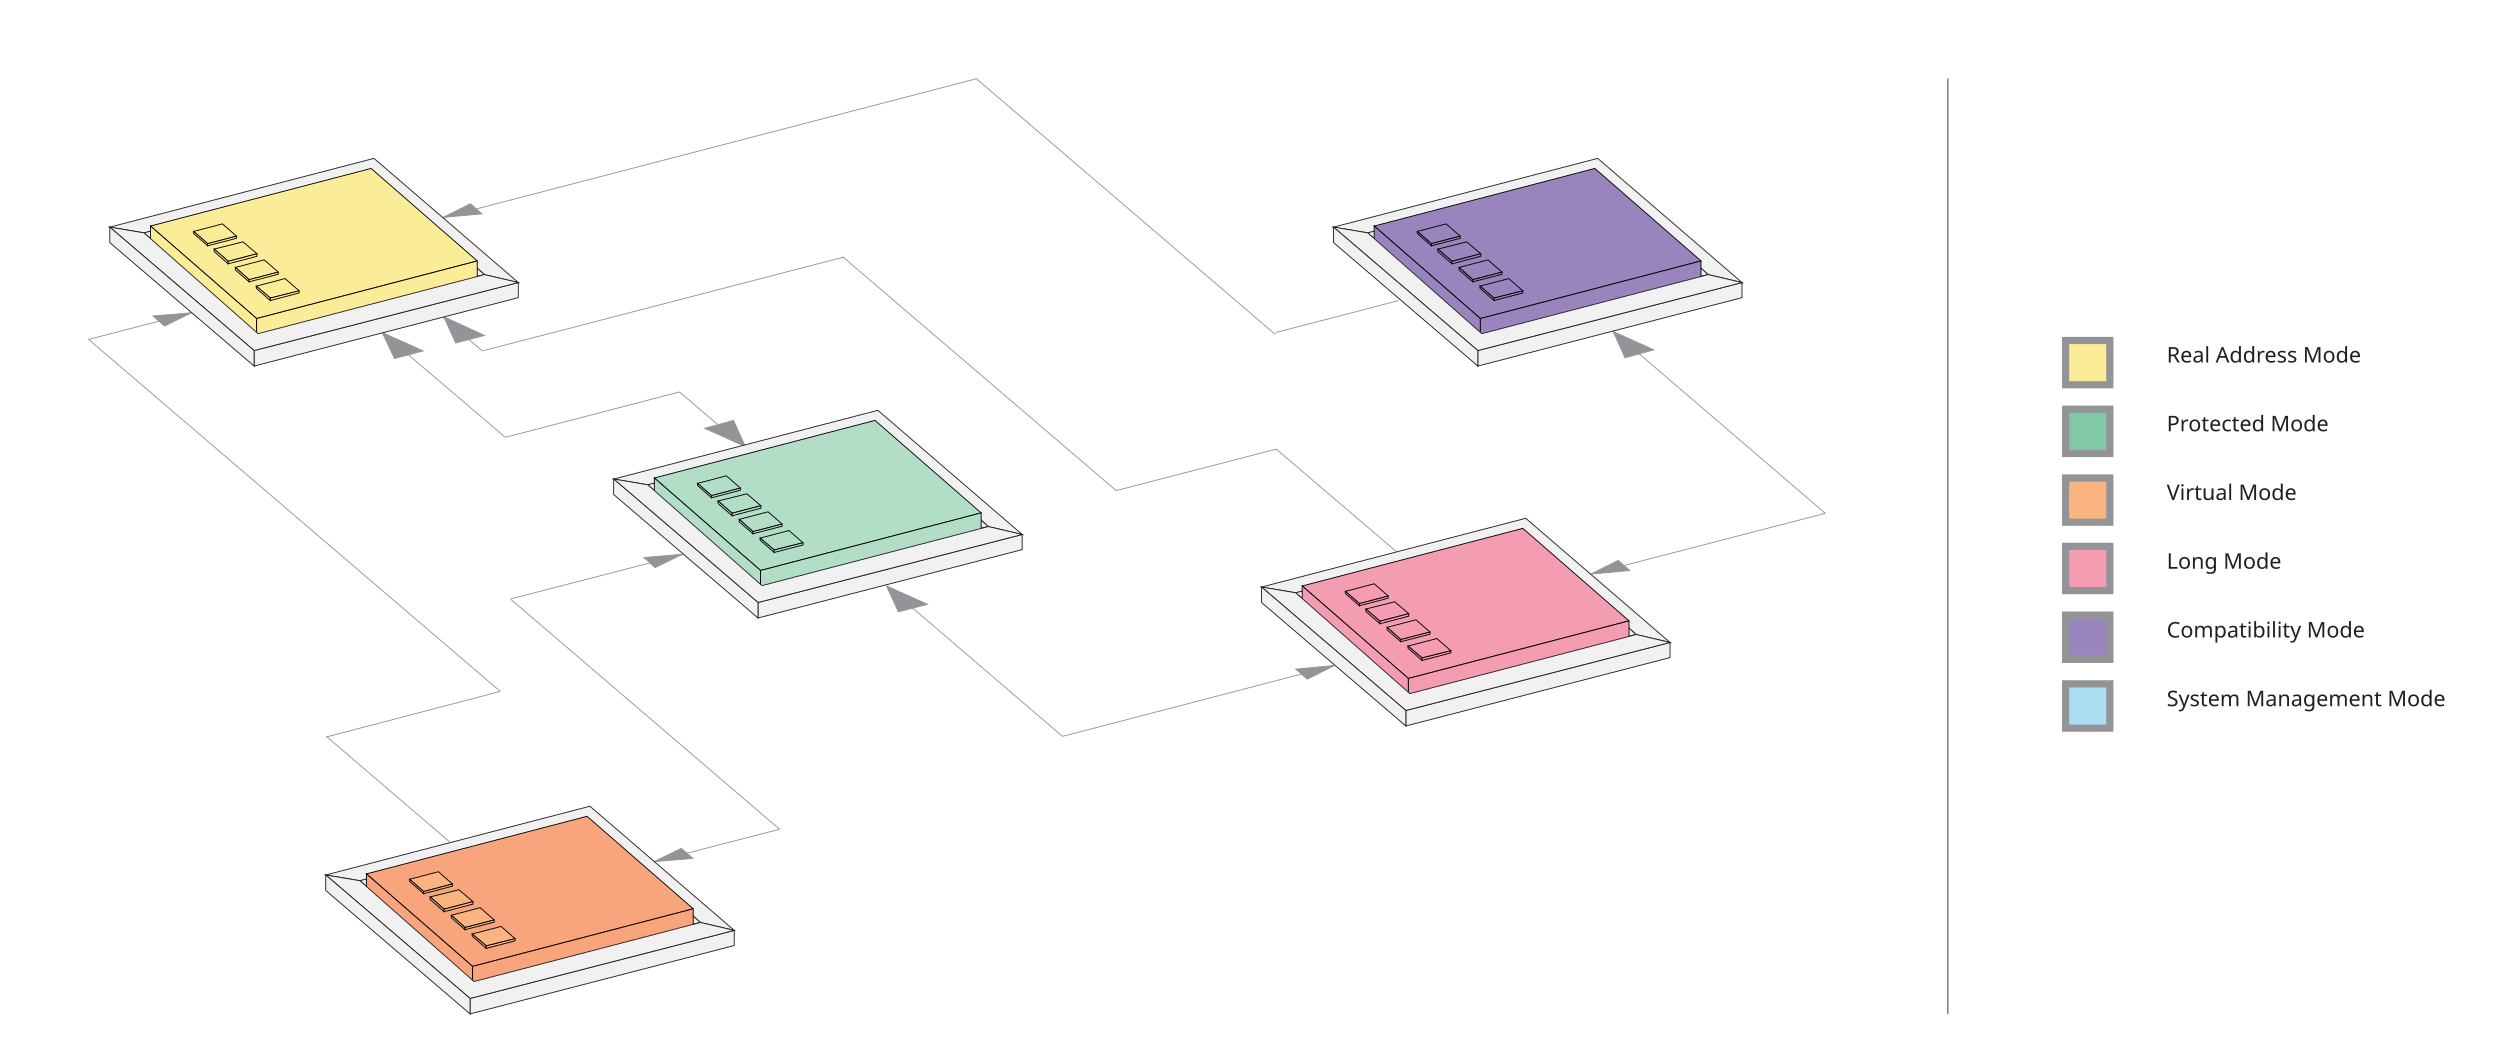
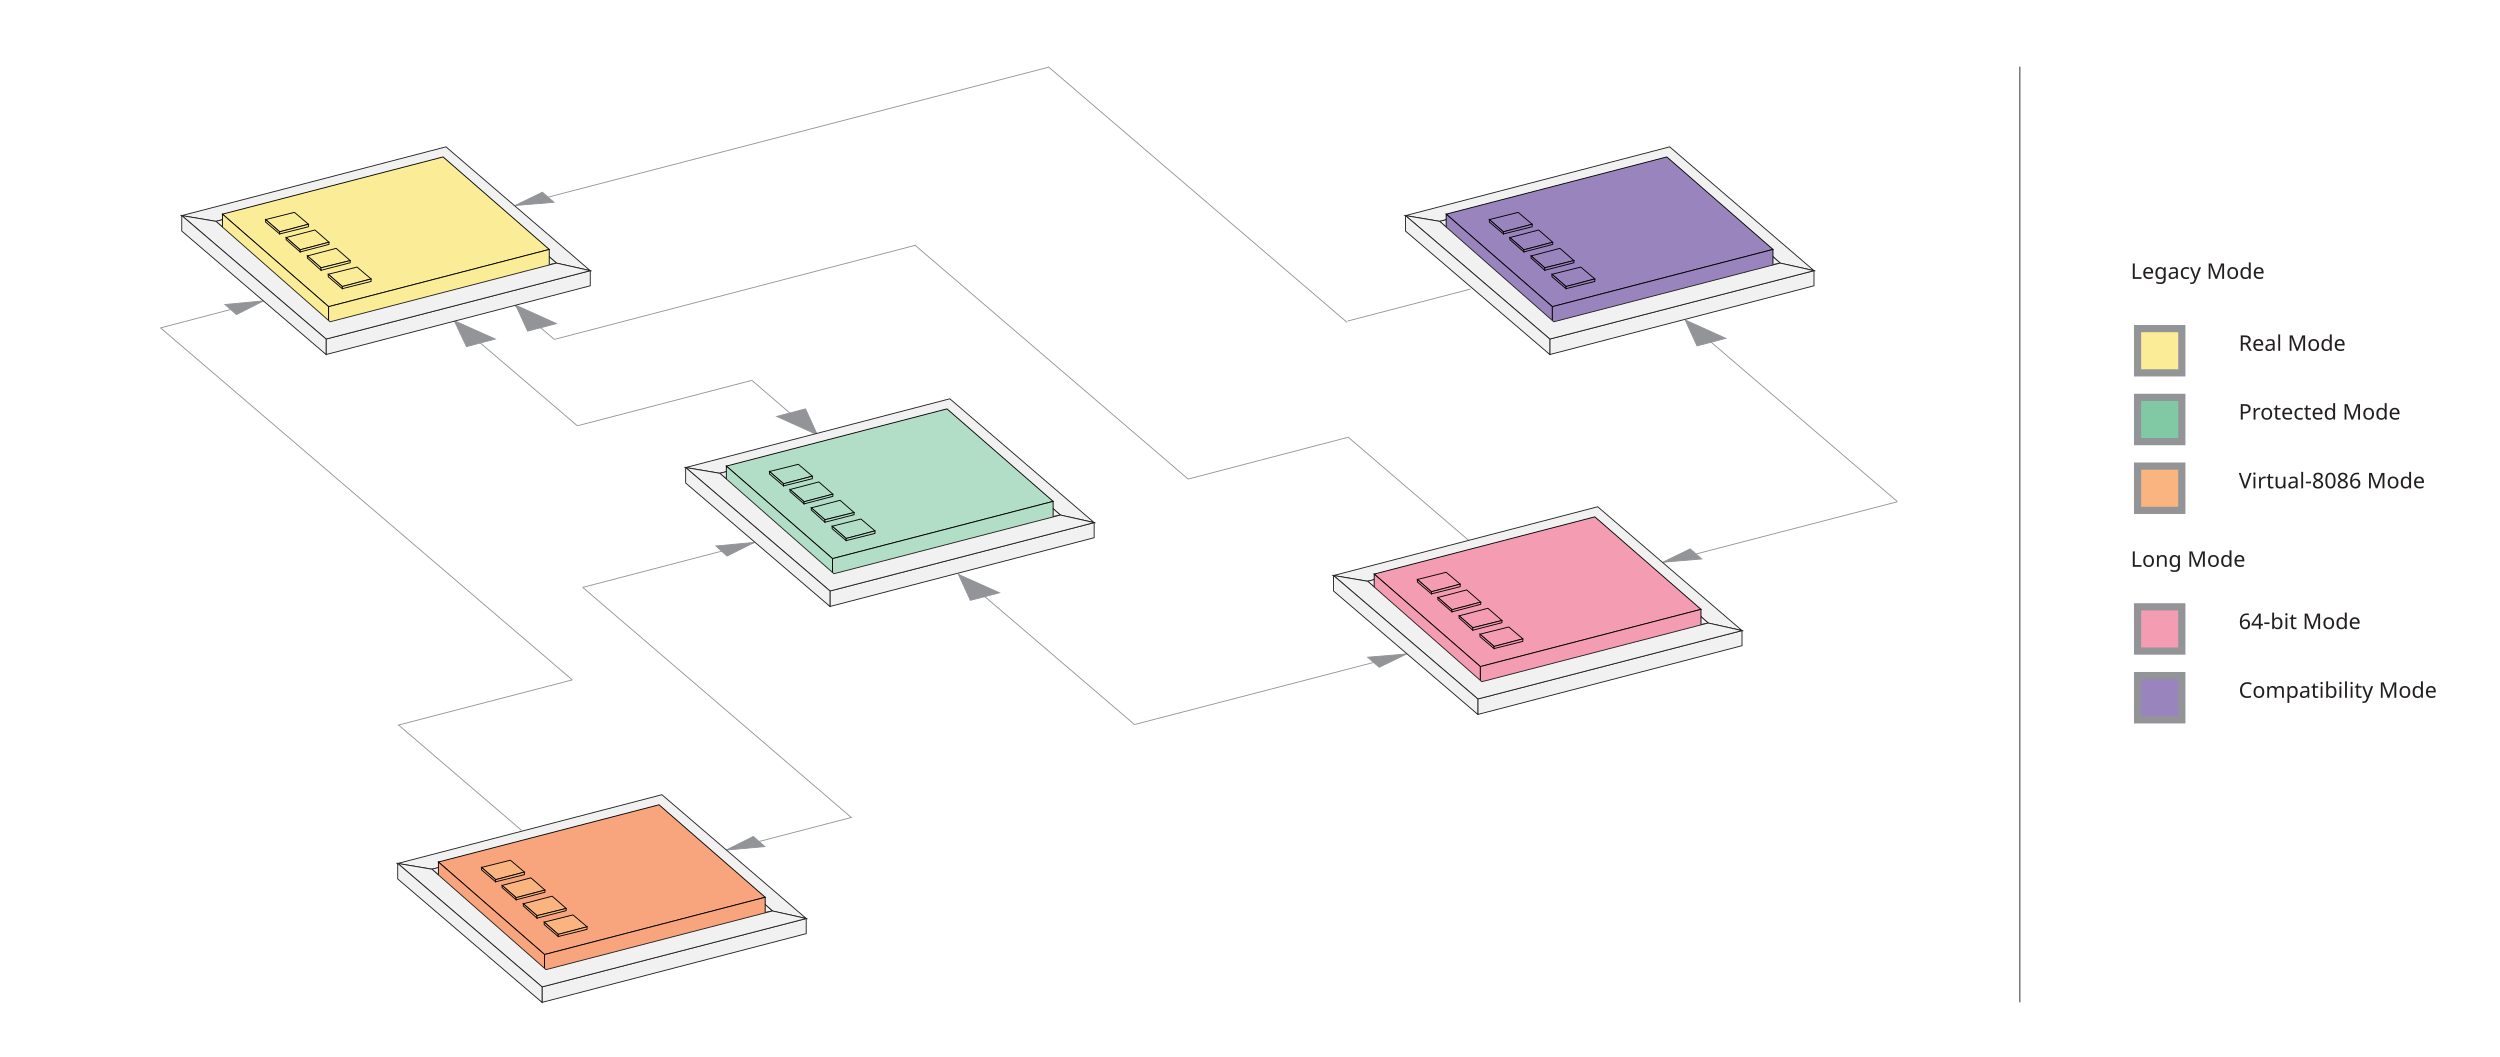
<svg xmlns="http://www.w3.org/2000/svg" version="1.2" baseProfile="tiny" id="Layer_1" x="0px" y="0px" viewBox="-48 160.5 694.6 293.5" xml:space="preserve">
-   <text transform="matrix(1 0 0 1 553.9994 356.7132)" fill="#231F20" font-family="'CourierNewPSMT'" font-size="6px">System Management Mode</text>
-   <text transform="matrix(1 0 0 1 553.9999 280.3191)" fill="#231F20" font-family="'CourierNewPSMT'" font-size="6px">Protected Mode</text>
-   <text transform="matrix(1 0 0 1 554 261.2205)" fill="#231F20" font-family="'CourierNewPSMT'" font-size="6px">Real Address Mode</text>
-   <text transform="matrix(1 0 0 1 553.9999 299.4177)" fill="#231F20" font-family="'CourierNewPSMT'" font-size="6px">Virtual Mode</text>
-   <text transform="matrix(1 0 0 1 554.0001 318.5159)" fill="#231F20" font-family="'CourierNewPSMT'" font-size="6px">Long Mode</text>
-   <text transform="matrix(1 0 0 1 553.9993 337.6147)" fill="#231F20" font-family="'CourierNewPSMT'" font-size="6px">Compatibility Mode</text>
-   <rect x="525.9" y="255.1" fill="#FBEC97" stroke="#929497" stroke-width="2" stroke-miterlimit="10" width="12.3" height="12.3" />
-   <rect x="525.9" y="274.2" fill="#80C9A4" stroke="#929497" stroke-width="2" stroke-miterlimit="10" width="12.3" height="12.3" />
-   <rect x="525.9" y="293.3" fill="#FAB47F" stroke="#929497" stroke-width="2" stroke-miterlimit="10" width="12.3" height="12.3" />
-   <rect x="525.9" y="312.3" fill="#F49CB1" stroke="#929497" stroke-width="2" stroke-miterlimit="10" width="12.3" height="12.3" />
-   <rect x="525.9" y="331.4" fill="#9A84BD" stroke="#929497" stroke-width="2" stroke-miterlimit="10" width="12.3" height="12.3" />
-   <rect x="525.9" y="350.5" fill="#A9DEF0" stroke="#929497" stroke-width="2" stroke-miterlimit="10" width="12.3" height="12.3" />
+   <text transform="matrix(1 0 0 1 573.9999 277.0743)" fill="#231F20" font-family="'CourierNewPSMT'" font-size="6px">Protected Mode</text>
+   <text transform="matrix(1 0 0 1 574 257.9757)" fill="#231F20" font-family="'CourierNewPSMT'" font-size="6px">Real Mode</text>
+   <text transform="matrix(1 0 0 1 573.9999 296.1729)" fill="#231F20" font-family="'CourierNewPSMT'" font-size="6px">Virtual-8086 Mode</text>
+   <text transform="matrix(1 0 0 1 574.0001 335.2711)" fill="#231F20" font-family="'CourierNewPSMT'" font-size="6px">64-bit Mode</text>
+   <text transform="matrix(1 0 0 1 573.9993 354.37)" fill="#231F20" font-family="'CourierNewPSMT'" font-size="6px">Compatibility Mode</text>
+   <rect x="545.9" y="251.8" fill="#FBEC97" stroke="#929497" stroke-width="2" stroke-miterlimit="10" width="12.3" height="12.3" />
+   <rect x="545.9" y="270.9" fill="#80C9A4" stroke="#929497" stroke-width="2" stroke-miterlimit="10" width="12.3" height="12.3" />
+   <rect x="545.9" y="290" fill="#FAB47F" stroke="#929497" stroke-width="2" stroke-miterlimit="10" width="12.3" height="12.3" />
+   <rect x="545.9" y="329.1" fill="#F49CB1" stroke="#929497" stroke-width="2" stroke-miterlimit="10" width="12.3" height="12.3" />
+   <rect x="545.9" y="348.2" fill="#9A84BD" stroke="#929497" stroke-width="2" stroke-miterlimit="10" width="12.3" height="12.3" />
  <g>
-     <line fill="none" stroke="#929497" stroke-width="0.25" stroke-miterlimit="10" x1="93.9" y1="327" x2="168.6" y2="390.9" />
-     <line fill="none" stroke="#929497" stroke-width="0.25" stroke-miterlimit="10" x1="247.2" y1="365.1" x2="322.7" y2="345.4" />
-     <line fill="none" stroke="#929497" stroke-width="0.25" stroke-miterlimit="10" x1="58.2" y1="252.9" x2="92.4" y2="282" />
-     <line fill="none" stroke="#929497" stroke-width="0.25" stroke-miterlimit="10" x1="92.4" y1="282" x2="140.8" y2="269.4" />
-     <line fill="none" stroke="#929497" stroke-width="0.25" stroke-miterlimit="10" x1="140.8" y1="269.4" x2="157.9" y2="284" />
-     <line fill="none" stroke="#929497" stroke-width="0.25" stroke-miterlimit="10" x1="198.3" y1="323.2" x2="247.2" y2="365.1" />
-     <line fill="none" stroke="#929497" stroke-width="0.25" stroke-miterlimit="10" x1="93.9" y1="326.9" x2="141.8" y2="314.5" />
-     <line fill="none" stroke="#929497" stroke-width="0.25" stroke-miterlimit="10" x1="133.7" y1="399.9" x2="168.6" y2="390.9" />
-     <line fill="none" stroke="#929497" stroke-width="0.25" stroke-miterlimit="10" x1="459.2" y1="303.1" x2="394" y2="320" />
-     <line fill="none" stroke="#929497" stroke-width="0.25" stroke-miterlimit="10" x1="459.1" y1="303.1" x2="400.2" y2="252.6" />
-     <line fill="none" stroke="#929497" stroke-width="0.25" stroke-miterlimit="10" x1="306.5" y1="285.2" x2="340.6" y2="314.3" />
-     <line fill="none" stroke="#929497" stroke-width="0.25" stroke-miterlimit="10" x1="42.8" y1="365.2" x2="76.9" y2="394.4" />
-     <line fill="none" stroke="#929497" stroke-width="0.25" stroke-miterlimit="10" x1="186.2" y1="231.9" x2="262.1" y2="296.8" />
-     <line fill="none" stroke="#929497" stroke-width="0.25" stroke-miterlimit="10" x1="306.5" y1="285.3" x2="262.1" y2="296.8" />
-     <line fill="none" stroke="#929497" stroke-width="0.25" stroke-miterlimit="10" x1="306.3" y1="253.4" x2="223.2" y2="182.3" />
-     <line fill="none" stroke="#929497" stroke-width="0.25" stroke-miterlimit="10" x1="340.6" y1="244" x2="306.4" y2="252.9" />
-     <line fill="none" stroke="#929497" stroke-width="0.25" stroke-miterlimit="10" x1="86" y1="258" x2="186.5" y2="231.9" />
-     <line fill="none" stroke="#929497" stroke-width="0.25" stroke-miterlimit="10" x1="74.9" y1="248.5" x2="86" y2="258" />
-     <line fill="none" stroke="#929497" stroke-width="0.25" stroke-miterlimit="10" x1="42.5" y1="365.3" x2="91" y2="352.6" />
-     <line fill="none" stroke="#929497" stroke-width="0.25" stroke-miterlimit="10" x1="-23.4" y1="254.8" x2="91" y2="352.6" />
-     <line fill="none" stroke="#929497" stroke-width="0.25" stroke-miterlimit="10" x1="-23.4" y1="254.8" x2="5.2" y2="247.4" />
-     <line fill="none" stroke="#929497" stroke-width="0.25" stroke-miterlimit="10" x1="223.2" y1="182.4" x2="75.3" y2="220.9" />
-     <polygon fill="#929497" stroke="#929497" stroke-width="0.25" stroke-miterlimit="10" points="75.1,220.9 85.9,219.9 82.7,217.1     " />
-     <polygon fill="#929497" stroke="#929497" stroke-width="0.25" stroke-miterlimit="10" points="394,320 404.8,319 401.6,316.2  " />
-     <polygon fill="#929497" stroke="#929497" stroke-width="0.25" stroke-miterlimit="10" points="133.7,399.9 144.5,399 141.3,396.2     " />
-     <polygon fill="#929497" stroke="#929497" stroke-width="0.25" stroke-miterlimit="10" points="141.6,314.5 130.9,315.4 134,318.2     " />
-     <polygon fill="#929497" stroke="#929497" stroke-width="0.25" stroke-miterlimit="10" points="322.8,345.4 312,346.4 315.2,349.2     " />
-     <polygon fill="#929497" stroke="#929497" stroke-width="0.25" stroke-miterlimit="10" points="5.2,247.4 -5.5,248.3 -2.3,251.1     " />
-     <polygon fill="#929497" stroke="#929497" stroke-width="0.25" stroke-miterlimit="10" points="400.2,252.6 403.5,259.9    411.5,257.7  " />
-     <polygon fill="#929497" stroke="#929497" stroke-width="0.25" stroke-miterlimit="10" points="159.1,284.6 155.8,277.3    147.8,279.5  " />
-     <polygon fill="#929497" stroke="#929497" stroke-width="0.25" stroke-miterlimit="10" points="75.3,248.5 78.6,255.8 86.6,253.7     " />
-     <polygon fill="#929497" stroke="#929497" stroke-width="0.25" stroke-miterlimit="10" points="58.2,252.9 61.6,260.1 69.6,258  " />
-     <g>
-       <g>
-         <polygon fill="#F1F1F2" stroke="#231F20" stroke-width="0.25" stroke-miterlimit="10" points="122.5,293.6 195.9,274.5 236,309      226.6,306.8 195.2,278.8 132,295.2    " />
-         <polygon fill="#F1F1F2" stroke="#231F20" stroke-width="0.25" stroke-miterlimit="10" points="132,295.2 195,278.8 195,283.2      135.8,298.5    " />
-         <polygon fill="#F1F1F2" stroke="#231F20" stroke-width="0.25" stroke-miterlimit="10" points="226.6,306.8 195,278.8 195,283.2      222.7,307.6    " />
-       </g>
-       <g>
-         <g>
-           <polyline fill="#B2DDC7" stroke="#000000" stroke-width="0.25" stroke-miterlimit="10" points="163.3,319 133.8,293.3       195.1,277.3 224.6,303 163.3,319     " />
-           <polygon fill="#B2DDC7" stroke="#000000" stroke-width="0.25" stroke-miterlimit="10" points="163.3,323.9 133.8,298.2       133.8,293.3 163.3,319     " />
-           <polygon fill="#B2DDC7" stroke="#000000" stroke-width="0.25" stroke-miterlimit="10" points="224.6,303 163.3,319 163.3,323.9       224.6,307.9     " />
-         </g>
-         <g>
-           <polyline fill="#B2DDC7" stroke="#000000" stroke-width="0.25" stroke-miterlimit="10" points="149.7,298.2 145.8,294.8       153.8,292.7 157.7,296.1 149.7,298.2     " />
-           <polygon fill="#B2DDC7" stroke="#000000" stroke-width="0.25" stroke-miterlimit="10" points="149.7,298.8 145.8,295.4       145.8,294.8 149.7,298.2     " />
-           <polygon fill="#B2DDC7" stroke="#000000" stroke-width="0.25" stroke-miterlimit="10" points="157.7,296.1 149.7,298.2       149.7,298.8 157.7,296.7     " />
-         </g>
-         <g>
-           <polyline fill="#B2DDC7" stroke="#000000" stroke-width="0.25" stroke-miterlimit="10" points="155.4,303.1 151.5,299.7       159.5,297.7 163.4,301 155.4,303.1     " />
-           <polygon fill="#B2DDC7" stroke="#000000" stroke-width="0.25" stroke-miterlimit="10" points="155.4,303.8 151.5,300.4       151.5,299.7 155.4,303.1     " />
-           <polygon fill="#B2DDC7" stroke="#000000" stroke-width="0.25" stroke-miterlimit="10" points="163.4,301 155.4,303.1       155.4,303.8 163.4,301.7     " />
-         </g>
-         <g>
-           <polyline fill="#B2DDC7" stroke="#000000" stroke-width="0.25" stroke-miterlimit="10" points="161.2,308.2 157.4,304.8       165.4,302.7 169.3,306.1 161.2,308.2     " />
-           <polygon fill="#B2DDC7" stroke="#000000" stroke-width="0.25" stroke-miterlimit="10" points="161.2,308.8 157.4,305.5       157.4,304.8 161.2,308.2     " />
-           <polygon fill="#B2DDC7" stroke="#000000" stroke-width="0.25" stroke-miterlimit="10" points="169.3,306.1 161.2,308.2       161.2,308.8 169.3,306.7     " />
-         </g>
-         <g>
-           <polyline fill="#B2DDC7" stroke="#000000" stroke-width="0.25" stroke-miterlimit="10" points="167.1,313.3 163.2,310       171.2,307.9 175.1,311.3 167.1,313.3     " />
-           <polygon fill="#B2DDC7" stroke="#000000" stroke-width="0.25" stroke-miterlimit="10" points="167.1,314 163.2,310.6 163.2,310       167.1,313.3     " />
-           <polygon fill="#B2DDC7" stroke="#000000" stroke-width="0.25" stroke-miterlimit="10" points="175.1,311.3 167.1,313.3       167.1,314 175.1,311.9     " />
-         </g>
-       </g>
-       <g>
-         <polyline fill="#F1F1F2" stroke="#231F20" stroke-width="0.25" stroke-miterlimit="10" points="236,313.3 236,309 162.6,327.9      162.6,332.2 236,313.2    " />
-         <polygon fill="#F1F1F2" stroke="#231F20" stroke-width="0.25" stroke-miterlimit="10" points="122.5,293.6 132,295.2      163.7,323.2 226.6,306.8 236,309 162.6,327.9    " />
-         <polygon fill="#F1F1F2" stroke="#231F20" stroke-width="0.25" stroke-miterlimit="10" points="122.5,293.6 122.5,297.9      162.6,332.2 162.6,327.9    " />
-       </g>
-     </g>
-     <g>
-       <g>
-         <polygon fill="#F1F1F2" stroke="#231F20" stroke-width="0.25" stroke-miterlimit="10" points="-17.5,223.6 55.9,204.5 96,239      86.6,236.8 55.2,208.8 -8,225.2    " />
-         <polygon fill="#F1F1F2" stroke="#231F20" stroke-width="0.25" stroke-miterlimit="10" points="-8,225.2 55,208.8 55,213.2      -4.2,228.5    " />
-         <polygon fill="#F1F1F2" stroke="#231F20" stroke-width="0.25" stroke-miterlimit="10" points="86.6,236.8 55,208.8 55,213.2      82.7,237.6    " />
-       </g>
-       <g>
-         <g>
-           <polyline fill="#FBEC97" stroke="#000000" stroke-width="0.25" stroke-miterlimit="10" points="23.3,249 -6.2,223.3 55.1,207.3       84.6,233 23.3,249     " />
-           <polygon fill="#FBEC97" stroke="#000000" stroke-width="0.25" stroke-miterlimit="10" points="23.3,253.9 -6.2,228.2       -6.2,223.3 23.3,249     " />
-           <polygon fill="#FBEC97" stroke="#000000" stroke-width="0.25" stroke-miterlimit="10" points="84.6,233 23.3,249 23.3,253.9       84.6,237.9     " />
-         </g>
-         <g>
-           <polyline fill="#FBEC97" stroke="#000000" stroke-width="0.25" stroke-miterlimit="10" points="9.7,228.2 5.8,224.8 13.8,222.7       17.7,226.1 9.7,228.2     " />
-           <polygon fill="#FBEC97" stroke="#000000" stroke-width="0.25" stroke-miterlimit="10" points="9.7,228.8 5.8,225.4 5.8,224.8       9.7,228.2     " />
-           <polygon fill="#FBEC97" stroke="#000000" stroke-width="0.25" stroke-miterlimit="10" points="17.7,226.1 9.7,228.2 9.7,228.8       17.7,226.7     " />
-         </g>
-         <g>
-           <polyline fill="#FBEC97" stroke="#000000" stroke-width="0.25" stroke-miterlimit="10" points="15.4,233.1 11.5,229.7       19.5,227.7 23.4,231 15.4,233.1     " />
-           <polygon fill="#FBEC97" stroke="#000000" stroke-width="0.25" stroke-miterlimit="10" points="15.4,233.8 11.5,230.4       11.5,229.7 15.4,233.1     " />
-           <polygon fill="#FBEC97" stroke="#000000" stroke-width="0.25" stroke-miterlimit="10" points="23.4,231 15.4,233.1 15.4,233.8       23.4,231.7     " />
-         </g>
-         <g>
-           <polyline fill="#FBEC97" stroke="#000000" stroke-width="0.25" stroke-miterlimit="10" points="21.2,238.2 17.4,234.8       25.4,232.7 29.3,236.1 21.2,238.2     " />
-           <polygon fill="#FBEC97" stroke="#000000" stroke-width="0.25" stroke-miterlimit="10" points="21.2,238.8 17.4,235.5       17.4,234.8 21.2,238.2     " />
-           <polygon fill="#FBEC97" stroke="#000000" stroke-width="0.25" stroke-miterlimit="10" points="29.3,236.1 21.2,238.2       21.2,238.8 29.3,236.7     " />
-         </g>
-         <g>
-           <polyline fill="#FBEC97" stroke="#000000" stroke-width="0.25" stroke-miterlimit="10" points="27.1,243.3 23.2,240 31.2,237.9       35.1,241.3 27.1,243.3     " />
-           <polygon fill="#FBEC97" stroke="#000000" stroke-width="0.25" stroke-miterlimit="10" points="27.1,244 23.2,240.6 23.2,240       27.1,243.3     " />
-           <polygon fill="#FBEC97" stroke="#000000" stroke-width="0.25" stroke-miterlimit="10" points="35.1,241.3 27.1,243.3 27.1,244       35.1,241.9     " />
-         </g>
-       </g>
-       <g>
-         <polyline fill="#F1F1F2" stroke="#231F20" stroke-width="0.25" stroke-miterlimit="10" points="96,243.3 96,239 22.6,257.9      22.6,262.2 96,243.2    " />
-         <polygon fill="#F1F1F2" stroke="#231F20" stroke-width="0.25" stroke-miterlimit="10" points="-17.5,223.6 -8,225.2 23.7,253.2      86.6,236.8 96,239 22.6,257.9    " />
-         <polygon fill="#F1F1F2" stroke="#231F20" stroke-width="0.25" stroke-miterlimit="10" points="-17.5,223.6 -17.5,227.9      22.6,262.2 22.6,257.9    " />
-       </g>
-     </g>
-     <g>
-       <g>
-         <polygon fill="#F1F1F2" stroke="#231F20" stroke-width="0.25" stroke-miterlimit="10" points="42.5,403.6 115.9,384.5 156,419      146.6,416.8 115.2,388.8 52,405.2    " />
-         <polygon fill="#F1F1F2" stroke="#231F20" stroke-width="0.25" stroke-miterlimit="10" points="52,405.2 115,388.8 115,393.2      55.8,408.5    " />
-         <polygon fill="#F1F1F2" stroke="#231F20" stroke-width="0.25" stroke-miterlimit="10" points="146.6,416.8 115,388.8 115,393.2      142.7,417.6    " />
-       </g>
-       <g>
-         <g>
-           <polyline fill="#F8A47C" stroke="#000000" stroke-width="0.25" stroke-miterlimit="10" points="83.3,429 53.8,403.3       115.1,387.3 144.6,413 83.3,429     " />
-           <polygon fill="#F8A47C" stroke="#000000" stroke-width="0.25" stroke-miterlimit="10" points="83.3,433.9 53.8,408.2       53.8,403.3 83.3,429     " />
-           <polygon fill="#F8A47C" stroke="#000000" stroke-width="0.25" stroke-miterlimit="10" points="144.6,413 83.3,429 83.3,433.9       144.6,417.9     " />
-         </g>
-         <g>
-           <polyline fill="#FAB47F" stroke="#000000" stroke-width="0.25" stroke-miterlimit="10" points="69.7,408.2 65.8,404.8       73.8,402.7 77.7,406.1 69.7,408.2     " />
-           <polygon fill="#FAB47F" stroke="#000000" stroke-width="0.25" stroke-miterlimit="10" points="69.7,408.8 65.8,405.4       65.8,404.8 69.7,408.2     " />
-           <polygon fill="#FAB47F" stroke="#000000" stroke-width="0.25" stroke-miterlimit="10" points="77.7,406.1 69.7,408.2       69.7,408.8 77.7,406.7     " />
-         </g>
-         <g>
-           <polyline fill="#FAB47F" stroke="#000000" stroke-width="0.25" stroke-miterlimit="10" points="75.4,413.1 71.5,409.7       79.5,407.7 83.4,411 75.4,413.1     " />
-           <polygon fill="#FAB47F" stroke="#000000" stroke-width="0.25" stroke-miterlimit="10" points="75.4,413.8 71.5,410.4       71.5,409.7 75.4,413.1     " />
-           <polygon fill="#FAB47F" stroke="#000000" stroke-width="0.25" stroke-miterlimit="10" points="83.4,411 75.4,413.1 75.4,413.8       83.4,411.7     " />
-         </g>
-         <g>
-           <polyline fill="#FAB47F" stroke="#000000" stroke-width="0.25" stroke-miterlimit="10" points="81.2,418.2 77.4,414.8       85.4,412.7 89.3,416.1 81.2,418.2     " />
-           <polygon fill="#FAB47F" stroke="#000000" stroke-width="0.25" stroke-miterlimit="10" points="81.2,418.8 77.4,415.5       77.4,414.8 81.2,418.2     " />
-           <polygon fill="#FAB47F" stroke="#000000" stroke-width="0.25" stroke-miterlimit="10" points="89.3,416.1 81.2,418.2       81.2,418.8 89.3,416.7     " />
-         </g>
-         <g>
-           <polyline fill="#FAB47F" stroke="#000000" stroke-width="0.25" stroke-miterlimit="10" points="87.1,423.3 83.2,420 91.2,417.9       95.1,421.3 87.1,423.3     " />
-           <polygon fill="#FAB47F" stroke="#000000" stroke-width="0.25" stroke-miterlimit="10" points="87.1,424 83.2,420.6 83.2,420       87.1,423.3     " />
-           <polygon fill="#FAB47F" stroke="#000000" stroke-width="0.25" stroke-miterlimit="10" points="95.1,421.3 87.1,423.3 87.1,424       95.1,421.9     " />
-         </g>
-       </g>
-       <g>
-         <polyline fill="#F1F1F2" stroke="#231F20" stroke-width="0.25" stroke-miterlimit="10" points="156,423.3 156,419 82.6,437.9      82.6,442.2 156,423.2    " />
-         <polygon fill="#F1F1F2" stroke="#231F20" stroke-width="0.25" stroke-miterlimit="10" points="42.5,403.6 52,405.2 83.7,433.2      146.6,416.8 156,419 82.6,437.9    " />
-         <polygon fill="#F1F1F2" stroke="#231F20" stroke-width="0.25" stroke-miterlimit="10" points="42.5,403.6 42.5,407.9 82.6,442.2      82.6,437.9    " />
-       </g>
-     </g>
-     <g>
-       <g>
-         <polygon fill="#F1F1F2" stroke="#231F20" stroke-width="0.25" stroke-miterlimit="10" points="302.5,323.6 375.9,304.5 416,339      406.6,336.8 375.2,308.8 312,325.2    " />
-         <polygon fill="#F1F1F2" stroke="#231F20" stroke-width="0.25" stroke-miterlimit="10" points="312,325.2 375,308.8 375,313.2      315.8,328.5    " />
-         <polygon fill="#F1F1F2" stroke="#231F20" stroke-width="0.25" stroke-miterlimit="10" points="406.6,336.8 375,308.8 375,313.2      402.7,337.6    " />
-       </g>
-       <g>
-         <g>
-           <polyline fill="#F49CB1" stroke="#000000" stroke-width="0.25" stroke-miterlimit="10" points="343.3,349 313.8,323.3       375.1,307.3 404.6,333 343.3,349     " />
-           <polygon fill="#F49CB1" stroke="#000000" stroke-width="0.25" stroke-miterlimit="10" points="343.3,353.9 313.8,328.2       313.8,323.3 343.3,349     " />
-           <polygon fill="#F49CB1" stroke="#000000" stroke-width="0.25" stroke-miterlimit="10" points="404.6,333 343.3,349 343.3,353.9       404.6,337.9     " />
-         </g>
-         <g>
-           <polyline fill="#F49CB1" stroke="#000000" stroke-width="0.25" stroke-miterlimit="10" points="329.7,328.2 325.8,324.8       333.8,322.7 337.7,326.1 329.7,328.2     " />
-           <polygon fill="#F49CB1" stroke="#000000" stroke-width="0.25" stroke-miterlimit="10" points="329.7,328.8 325.8,325.4       325.8,324.8 329.7,328.2     " />
-           <polygon fill="#F49CB1" stroke="#000000" stroke-width="0.25" stroke-miterlimit="10" points="337.7,326.1 329.7,328.2       329.7,328.8 337.7,326.7     " />
-         </g>
-         <g>
-           <polyline fill="#F49CB1" stroke="#000000" stroke-width="0.25" stroke-miterlimit="10" points="335.4,333.1 331.5,329.7       339.5,327.7 343.4,331 335.4,333.1     " />
-           <polygon fill="#F49CB1" stroke="#000000" stroke-width="0.25" stroke-miterlimit="10" points="335.4,333.8 331.5,330.4       331.5,329.7 335.4,333.1     " />
-           <polygon fill="#F49CB1" stroke="#000000" stroke-width="0.25" stroke-miterlimit="10" points="343.4,331 335.4,333.1       335.4,333.8 343.4,331.7     " />
-         </g>
-         <g>
-           <polyline fill="#F49CB1" stroke="#000000" stroke-width="0.25" stroke-miterlimit="10" points="341.2,338.2 337.4,334.8       345.4,332.7 349.3,336.1 341.2,338.2     " />
-           <polygon fill="#F49CB1" stroke="#000000" stroke-width="0.25" stroke-miterlimit="10" points="341.2,338.8 337.4,335.5       337.4,334.8 341.2,338.2     " />
-           <polygon fill="#F49CB1" stroke="#000000" stroke-width="0.25" stroke-miterlimit="10" points="349.3,336.1 341.2,338.2       341.2,338.8 349.3,336.7     " />
-         </g>
-         <g>
-           <polyline fill="#F49CB1" stroke="#000000" stroke-width="0.25" stroke-miterlimit="10" points="347.1,343.3 343.2,340       351.2,337.9 355.1,341.3 347.1,343.3     " />
-           <polygon fill="#F49CB1" stroke="#000000" stroke-width="0.25" stroke-miterlimit="10" points="347.1,344 343.2,340.6 343.2,340       347.1,343.3     " />
-           <polygon fill="#F49CB1" stroke="#000000" stroke-width="0.25" stroke-miterlimit="10" points="355.1,341.3 347.1,343.3       347.1,344 355.1,341.9     " />
-         </g>
-       </g>
-       <g>
-         <polyline fill="#F1F1F2" stroke="#231F20" stroke-width="0.25" stroke-miterlimit="10" points="416,343.3 416,339 342.6,357.9      342.6,362.2 416,343.2    " />
-         <polygon fill="#F1F1F2" stroke="#231F20" stroke-width="0.25" stroke-miterlimit="10" points="302.5,323.6 312,325.2      343.7,353.2 406.6,336.8 416,339 342.6,357.9    " />
-         <polygon fill="#F1F1F2" stroke="#231F20" stroke-width="0.25" stroke-miterlimit="10" points="302.5,323.6 302.5,327.9      342.6,362.2 342.6,357.9    " />
-       </g>
-     </g>
-     <g>
-       <g>
-         <polygon fill="#F1F1F2" stroke="#231F20" stroke-width="0.25" stroke-miterlimit="10" points="322.5,223.6 395.9,204.5 436,239      426.6,236.8 395.2,208.8 332,225.2    " />
-         <polygon fill="#F1F1F2" stroke="#231F20" stroke-width="0.25" stroke-miterlimit="10" points="332,225.2 395,208.8 395,213.2      335.8,228.5    " />
-         <polygon fill="#F1F1F2" stroke="#231F20" stroke-width="0.25" stroke-miterlimit="10" points="426.6,236.8 395,208.8 395,213.2      422.7,237.6    " />
-       </g>
-       <g>
-         <g>
-           <polyline fill="#9A84BD" stroke="#000000" stroke-width="0.25" stroke-miterlimit="10" points="363.3,249 333.8,223.3       395.1,207.3 424.6,233 363.3,249     " />
-           <polygon fill="#9A84BD" stroke="#000000" stroke-width="0.25" stroke-miterlimit="10" points="363.3,253.9 333.8,228.2       333.8,223.3 363.3,249     " />
-           <polygon fill="#9A84BD" stroke="#000000" stroke-width="0.25" stroke-miterlimit="10" points="424.6,233 363.3,249 363.3,253.9       424.6,237.9     " />
-         </g>
-         <g>
-           <polyline fill="#9A84BD" stroke="#000000" stroke-width="0.25" stroke-miterlimit="10" points="349.7,228.2 345.8,224.8       353.8,222.7 357.7,226.1 349.7,228.2     " />
-           <polygon fill="#9A84BD" stroke="#000000" stroke-width="0.25" stroke-miterlimit="10" points="349.7,228.8 345.8,225.4       345.8,224.8 349.7,228.2     " />
-           <polygon fill="#9A84BD" stroke="#000000" stroke-width="0.25" stroke-miterlimit="10" points="357.7,226.1 349.7,228.2       349.7,228.8 357.7,226.7     " />
-         </g>
-         <g>
-           <polyline fill="#9A84BD" stroke="#000000" stroke-width="0.25" stroke-miterlimit="10" points="355.4,233.1 351.5,229.7       359.5,227.7 363.4,231 355.4,233.1     " />
-           <polygon fill="#9A84BD" stroke="#000000" stroke-width="0.25" stroke-miterlimit="10" points="355.4,233.8 351.5,230.4       351.5,229.7 355.4,233.1     " />
-           <polygon fill="#9A84BD" stroke="#000000" stroke-width="0.25" stroke-miterlimit="10" points="363.4,231 355.4,233.1       355.4,233.8 363.4,231.7     " />
-         </g>
-         <g>
-           <polyline fill="#9A84BD" stroke="#000000" stroke-width="0.25" stroke-miterlimit="10" points="361.2,238.2 357.4,234.8       365.4,232.7 369.3,236.1 361.2,238.2     " />
-           <polygon fill="#9A84BD" stroke="#000000" stroke-width="0.25" stroke-miterlimit="10" points="361.2,238.8 357.4,235.5       357.4,234.8 361.2,238.2     " />
-           <polygon fill="#9A84BD" stroke="#000000" stroke-width="0.25" stroke-miterlimit="10" points="369.3,236.1 361.2,238.2       361.2,238.8 369.3,236.7     " />
-         </g>
-         <g>
-           <polyline fill="#9A84BD" stroke="#000000" stroke-width="0.25" stroke-miterlimit="10" points="367.1,243.3 363.2,240       371.2,237.9 375.1,241.3 367.1,243.3     " />
-           <polygon fill="#9A84BD" stroke="#000000" stroke-width="0.25" stroke-miterlimit="10" points="367.1,244 363.2,240.6 363.2,240       367.1,243.3     " />
-           <polygon fill="#9A84BD" stroke="#000000" stroke-width="0.25" stroke-miterlimit="10" points="375.1,241.3 367.1,243.3       367.1,244 375.1,241.9     " />
-         </g>
-       </g>
-       <g>
-         <polyline fill="#F1F1F2" stroke="#231F20" stroke-width="0.25" stroke-miterlimit="10" points="436,243.3 436,239 362.6,257.9      362.6,262.2 436,243.2    " />
-         <polygon fill="#F1F1F2" stroke="#231F20" stroke-width="0.25" stroke-miterlimit="10" points="322.5,223.6 332,225.2      363.7,253.2 426.6,236.8 436,239 362.6,257.9    " />
-         <polygon fill="#F1F1F2" stroke="#231F20" stroke-width="0.25" stroke-miterlimit="10" points="322.5,223.6 322.5,227.9      362.6,262.2 362.6,257.9    " />
-       </g>
-     </g>
-     <polygon fill="#929497" stroke="#929497" stroke-width="0.25" stroke-miterlimit="10" points="198.3,323.3 201.6,330.5    209.7,328.4  " />
+     <line fill="none" stroke="#929497" stroke-width="0.25" stroke-miterlimit="10" x1="113.9" y1="323.7" x2="188.6" y2="387.7" />
+     <line fill="none" stroke="#929497" stroke-width="0.25" stroke-miterlimit="10" x1="267.2" y1="361.8" x2="342.7" y2="342.2" />
+     <line fill="none" stroke="#929497" stroke-width="0.25" stroke-miterlimit="10" x1="78.2" y1="249.6" x2="112.4" y2="278.8" />
+     <line fill="none" stroke="#929497" stroke-width="0.25" stroke-miterlimit="10" x1="112.4" y1="278.8" x2="160.8" y2="266.2" />
+     <line fill="none" stroke="#929497" stroke-width="0.25" stroke-miterlimit="10" x1="160.8" y1="266.1" x2="177.9" y2="280.8" />
+     <line fill="none" stroke="#929497" stroke-width="0.25" stroke-miterlimit="10" x1="218.3" y1="320" x2="267.2" y2="361.8" />
+     <line fill="none" stroke="#929497" stroke-width="0.25" stroke-miterlimit="10" x1="113.9" y1="323.7" x2="161.8" y2="311.2" />
+     <line fill="none" stroke="#929497" stroke-width="0.25" stroke-miterlimit="10" x1="153.7" y1="396.7" x2="188.6" y2="387.6" />
+     <line fill="none" stroke="#929497" stroke-width="0.25" stroke-miterlimit="10" x1="479.2" y1="299.9" x2="414" y2="316.8" />
+     <line fill="none" stroke="#929497" stroke-width="0.25" stroke-miterlimit="10" x1="479.1" y1="299.8" x2="420.2" y2="249.4" />
+     <line fill="none" stroke="#929497" stroke-width="0.25" stroke-miterlimit="10" x1="326.5" y1="281.9" x2="360.6" y2="311.1" />
+     <line fill="none" stroke="#929497" stroke-width="0.25" stroke-miterlimit="10" x1="62.8" y1="362" x2="96.9" y2="391.2" />
+     <line fill="none" stroke="#929497" stroke-width="0.25" stroke-miterlimit="10" x1="206.2" y1="228.6" x2="282.1" y2="293.6" />
+     <line fill="none" stroke="#929497" stroke-width="0.25" stroke-miterlimit="10" x1="326.5" y1="282" x2="282.1" y2="293.6" />
+     <line fill="none" stroke="#929497" stroke-width="0.25" stroke-miterlimit="10" x1="326.3" y1="250.1" x2="243.2" y2="179" />
+     <line fill="none" stroke="#929497" stroke-width="0.25" stroke-miterlimit="10" x1="360.6" y1="240.8" x2="326.4" y2="249.7" />
+     <line fill="none" stroke="#929497" stroke-width="0.25" stroke-miterlimit="10" x1="106" y1="254.8" x2="206.5" y2="228.6" />
+     <line fill="none" stroke="#929497" stroke-width="0.25" stroke-miterlimit="10" x1="94.9" y1="245.3" x2="106" y2="254.8" />
+     <line fill="none" stroke="#929497" stroke-width="0.25" stroke-miterlimit="10" x1="62.5" y1="362" x2="111" y2="349.4" />
+     <line fill="none" stroke="#929497" stroke-width="0.25" stroke-miterlimit="10" x1="-3.4" y1="251.6" x2="111" y2="349.4" />
+     <line fill="none" stroke="#929497" stroke-width="0.25" stroke-miterlimit="10" x1="-3.4" y1="251.6" x2="25.2" y2="244.1" />
+     <line fill="none" stroke="#929497" stroke-width="0.25" stroke-miterlimit="10" x1="243.2" y1="179.2" x2="95.3" y2="217.6" />
+     <polygon fill="#929497" stroke="#929497" stroke-width="0.25" stroke-miterlimit="10" points="95.1,217.6 105.9,216.7 102.7,213.9     " />
+     <polygon fill="#929497" stroke="#929497" stroke-width="0.25" stroke-miterlimit="10" points="414,316.7 424.8,315.8 421.6,313     " />
+     <polygon fill="#929497" stroke="#929497" stroke-width="0.25" stroke-miterlimit="10" points="153.7,396.7 164.5,395.7    161.3,392.9  " />
+     <polygon fill="#929497" stroke="#929497" stroke-width="0.25" stroke-miterlimit="10" points="161.6,311.2 150.9,312.2 154,315     " />
+     <polygon fill="#929497" stroke="#929497" stroke-width="0.25" stroke-miterlimit="10" points="342.8,342.2 332,343.1 335.2,345.9     " />
+     <polygon fill="#929497" stroke="#929497" stroke-width="0.25" stroke-miterlimit="10" points="25.2,244.1 14.5,245.1 17.7,247.9     " />
+     <polygon fill="#929497" stroke="#929497" stroke-width="0.25" stroke-miterlimit="10" points="420.2,249.4 423.5,256.6    431.5,254.5  " />
+     <polygon fill="#929497" stroke="#929497" stroke-width="0.25" stroke-miterlimit="10" points="179.1,281.3 175.8,274.1    167.8,276.2  " />
+     <polygon fill="#929497" stroke="#929497" stroke-width="0.25" stroke-miterlimit="10" points="95.3,245.3 98.6,252.5 106.6,250.4     " />
+     <polygon fill="#929497" stroke="#929497" stroke-width="0.25" stroke-miterlimit="10" points="78.2,249.6 81.6,256.8 89.6,254.7     " />
+     <g>
+       <g>
+         <polygon fill="#F1F1F2" stroke="#231F20" stroke-width="0.25" stroke-miterlimit="10" points="142.5,290.4 215.9,271.3      256,305.7 246.6,303.6 215.2,275.6 152,292    " />
+         <polygon fill="#F1F1F2" stroke="#231F20" stroke-width="0.25" stroke-miterlimit="10" points="152,292 215,275.6 215,279.9      155.8,295.3    " />
+         <polygon fill="#F1F1F2" stroke="#231F20" stroke-width="0.25" stroke-miterlimit="10" points="246.6,303.6 215,275.6 215,279.9      242.7,304.4    " />
+       </g>
+       <g>
+         <g>
+           <polyline fill="#B2DDC7" stroke="#000000" stroke-width="0.25" stroke-miterlimit="10" points="183.3,315.7 153.8,290       215.1,274.1 244.6,299.8 183.3,315.7     " />
+           <polygon fill="#B2DDC7" stroke="#000000" stroke-width="0.25" stroke-miterlimit="10" points="183.3,320.6 153.8,294.9       153.8,290 183.3,315.7     " />
+           <polygon fill="#B2DDC7" stroke="#000000" stroke-width="0.25" stroke-miterlimit="10" points="244.6,299.8 183.3,315.7       183.3,320.6 244.6,304.7     " />
+         </g>
+         <g>
+           <polyline fill="#B2DDC7" stroke="#000000" stroke-width="0.25" stroke-miterlimit="10" points="169.7,294.9 165.8,291.5       173.8,289.5 177.7,292.8 169.7,294.9     " />
+           <polygon fill="#B2DDC7" stroke="#000000" stroke-width="0.25" stroke-miterlimit="10" points="169.7,295.5 165.8,292.2       165.8,291.5 169.7,294.9     " />
+           <polygon fill="#B2DDC7" stroke="#000000" stroke-width="0.25" stroke-miterlimit="10" points="177.7,292.8 169.7,294.9       169.7,295.5 177.7,293.5     " />
+         </g>
+         <g>
+           <polyline fill="#B2DDC7" stroke="#000000" stroke-width="0.25" stroke-miterlimit="10" points="175.4,299.9 171.5,296.5       179.5,294.4 183.4,297.8 175.4,299.9     " />
+           <polygon fill="#B2DDC7" stroke="#000000" stroke-width="0.25" stroke-miterlimit="10" points="175.4,300.5 171.5,297.1       171.5,296.5 175.4,299.9     " />
+           <polygon fill="#B2DDC7" stroke="#000000" stroke-width="0.25" stroke-miterlimit="10" points="183.4,297.8 175.4,299.9       175.4,300.5 183.4,298.4     " />
+         </g>
+         <g>
+           <polyline fill="#B2DDC7" stroke="#000000" stroke-width="0.25" stroke-miterlimit="10" points="181.2,304.9 177.4,301.6       185.4,299.5 189.3,302.9 181.2,304.9     " />
+           <polygon fill="#B2DDC7" stroke="#000000" stroke-width="0.25" stroke-miterlimit="10" points="181.2,305.6 177.4,302.2       177.4,301.6 181.2,304.9     " />
+           <polygon fill="#B2DDC7" stroke="#000000" stroke-width="0.25" stroke-miterlimit="10" points="189.3,302.9 181.2,304.9       181.2,305.6 189.3,303.5     " />
+         </g>
+         <g>
+           <polyline fill="#B2DDC7" stroke="#000000" stroke-width="0.25" stroke-miterlimit="10" points="187.1,310.1 183.2,306.7       191.2,304.7 195.1,308 187.1,310.1     " />
+           <polygon fill="#B2DDC7" stroke="#000000" stroke-width="0.25" stroke-miterlimit="10" points="187.1,310.7 183.2,307.4       183.2,306.7 187.1,310.1     " />
+           <polygon fill="#B2DDC7" stroke="#000000" stroke-width="0.25" stroke-miterlimit="10" points="195.1,308 187.1,310.1       187.1,310.7 195.1,308.7     " />
+         </g>
+       </g>
+       <g>
+         <polyline fill="#F1F1F2" stroke="#231F20" stroke-width="0.25" stroke-miterlimit="10" points="256,310 256,305.7 182.6,324.7      182.6,329 256,309.9    " />
+         <polygon fill="#F1F1F2" stroke="#231F20" stroke-width="0.25" stroke-miterlimit="10" points="142.5,290.4 152,292 183.7,319.9      246.6,303.6 256,305.7 182.6,324.7    " />
+         <polygon fill="#F1F1F2" stroke="#231F20" stroke-width="0.25" stroke-miterlimit="10" points="142.5,290.4 142.5,294.7      182.6,329 182.6,324.7    " />
+       </g>
+     </g>
+     <g>
+       <g>
+         <polygon fill="#F1F1F2" stroke="#231F20" stroke-width="0.25" stroke-miterlimit="10" points="2.5,220.4 75.9,201.3 116,235.7      106.6,233.6 75.2,205.6 12,222    " />
+         <polygon fill="#F1F1F2" stroke="#231F20" stroke-width="0.25" stroke-miterlimit="10" points="12,222 75,205.6 75,209.9      15.8,225.3    " />
+         <polygon fill="#F1F1F2" stroke="#231F20" stroke-width="0.25" stroke-miterlimit="10" points="106.6,233.6 75,205.6 75,209.9      102.7,234.4    " />
+       </g>
+       <g>
+         <g>
+           <polyline fill="#FBEC97" stroke="#000000" stroke-width="0.25" stroke-miterlimit="10" points="43.3,245.7 13.8,220 75.1,204.1       104.6,229.8 43.3,245.7     " />
+           <polygon fill="#FBEC97" stroke="#000000" stroke-width="0.25" stroke-miterlimit="10" points="43.3,250.6 13.8,224.9 13.8,220       43.3,245.7     " />
+           <polygon fill="#FBEC97" stroke="#000000" stroke-width="0.25" stroke-miterlimit="10" points="104.6,229.8 43.3,245.7       43.3,250.6 104.6,234.7     " />
+         </g>
+         <g>
+           <polyline fill="#FBEC97" stroke="#000000" stroke-width="0.25" stroke-miterlimit="10" points="29.7,224.9 25.8,221.5       33.8,219.5 37.7,222.8 29.7,224.9     " />
+           <polygon fill="#FBEC97" stroke="#000000" stroke-width="0.25" stroke-miterlimit="10" points="29.7,225.5 25.8,222.2       25.8,221.5 29.7,224.9     " />
+           <polygon fill="#FBEC97" stroke="#000000" stroke-width="0.25" stroke-miterlimit="10" points="37.7,222.8 29.7,224.9       29.7,225.5 37.7,223.5     " />
+         </g>
+         <g>
+           <polyline fill="#FBEC97" stroke="#000000" stroke-width="0.25" stroke-miterlimit="10" points="35.4,229.9 31.5,226.5       39.5,224.4 43.4,227.8 35.4,229.9     " />
+           <polygon fill="#FBEC97" stroke="#000000" stroke-width="0.25" stroke-miterlimit="10" points="35.4,230.5 31.5,227.1       31.5,226.5 35.4,229.9     " />
+           <polygon fill="#FBEC97" stroke="#000000" stroke-width="0.25" stroke-miterlimit="10" points="43.4,227.8 35.4,229.9       35.4,230.5 43.4,228.4     " />
+         </g>
+         <g>
+           <polyline fill="#FBEC97" stroke="#000000" stroke-width="0.25" stroke-miterlimit="10" points="41.2,234.9 37.4,231.6       45.4,229.5 49.3,232.9 41.2,234.9     " />
+           <polygon fill="#FBEC97" stroke="#000000" stroke-width="0.25" stroke-miterlimit="10" points="41.2,235.6 37.4,232.2       37.4,231.6 41.2,234.9     " />
+           <polygon fill="#FBEC97" stroke="#000000" stroke-width="0.25" stroke-miterlimit="10" points="49.3,232.9 41.2,234.9       41.2,235.6 49.3,233.5     " />
+         </g>
+         <g>
+           <polyline fill="#FBEC97" stroke="#000000" stroke-width="0.25" stroke-miterlimit="10" points="47.1,240.1 43.2,236.7       51.2,234.7 55.1,238 47.1,240.1     " />
+           <polygon fill="#FBEC97" stroke="#000000" stroke-width="0.25" stroke-miterlimit="10" points="47.1,240.7 43.2,237.4       43.2,236.7 47.1,240.1     " />
+           <polygon fill="#FBEC97" stroke="#000000" stroke-width="0.25" stroke-miterlimit="10" points="55.1,238 47.1,240.1 47.1,240.7       55.1,238.7     " />
+         </g>
+       </g>
+       <g>
+         <polyline fill="#F1F1F2" stroke="#231F20" stroke-width="0.25" stroke-miterlimit="10" points="116,240 116,235.7 42.6,254.7      42.6,259 116,239.9    " />
+         <polygon fill="#F1F1F2" stroke="#231F20" stroke-width="0.25" stroke-miterlimit="10" points="2.5,220.4 12,222 43.7,249.9      106.6,233.6 116,235.7 42.6,254.7    " />
+         <polygon fill="#F1F1F2" stroke="#231F20" stroke-width="0.25" stroke-miterlimit="10" points="2.5,220.4 2.5,224.7 42.6,259      42.6,254.7    " />
+       </g>
+     </g>
+     <g>
+       <g>
+         <polygon fill="#F1F1F2" stroke="#231F20" stroke-width="0.25" stroke-miterlimit="10" points="62.5,400.4 135.9,381.3 176,415.7      166.6,413.6 135.2,385.6 72,402    " />
+         <polygon fill="#F1F1F2" stroke="#231F20" stroke-width="0.25" stroke-miterlimit="10" points="72,402 135,385.6 135,389.9      75.8,405.3    " />
+         <polygon fill="#F1F1F2" stroke="#231F20" stroke-width="0.25" stroke-miterlimit="10" points="166.6,413.6 135,385.6 135,389.9      162.7,414.4    " />
+       </g>
+       <g>
+         <g>
+           <polyline fill="#F8A47C" stroke="#000000" stroke-width="0.25" stroke-miterlimit="10" points="103.3,425.7 73.8,400       135.1,384.1 164.6,409.8 103.3,425.7     " />
+           <polygon fill="#F8A47C" stroke="#000000" stroke-width="0.25" stroke-miterlimit="10" points="103.3,430.6 73.8,404.9 73.8,400       103.3,425.7     " />
+           <polygon fill="#F8A47C" stroke="#000000" stroke-width="0.25" stroke-miterlimit="10" points="164.6,409.8 103.3,425.7       103.3,430.6 164.6,414.7     " />
+         </g>
+         <g>
+           <polyline fill="#FAB47F" stroke="#000000" stroke-width="0.25" stroke-miterlimit="10" points="89.7,404.9 85.8,401.5       93.8,399.5 97.7,402.8 89.7,404.9     " />
+           <polygon fill="#FAB47F" stroke="#000000" stroke-width="0.25" stroke-miterlimit="10" points="89.7,405.5 85.8,402.2       85.8,401.5 89.7,404.9     " />
+           <polygon fill="#FAB47F" stroke="#000000" stroke-width="0.25" stroke-miterlimit="10" points="97.7,402.8 89.7,404.9       89.7,405.5 97.7,403.5     " />
+         </g>
+         <g>
+           <polyline fill="#FAB47F" stroke="#000000" stroke-width="0.25" stroke-miterlimit="10" points="95.4,409.9 91.5,406.5       99.5,404.4 103.4,407.8 95.4,409.9     " />
+           <polygon fill="#FAB47F" stroke="#000000" stroke-width="0.25" stroke-miterlimit="10" points="95.4,410.5 91.5,407.1       91.5,406.5 95.4,409.9     " />
+           <polygon fill="#FAB47F" stroke="#000000" stroke-width="0.25" stroke-miterlimit="10" points="103.4,407.8 95.4,409.9       95.4,410.5 103.4,408.4     " />
+         </g>
+         <g>
+           <polyline fill="#FAB47F" stroke="#000000" stroke-width="0.25" stroke-miterlimit="10" points="101.2,414.9 97.4,411.6       105.4,409.5 109.3,412.9 101.2,414.9     " />
+           <polygon fill="#FAB47F" stroke="#000000" stroke-width="0.25" stroke-miterlimit="10" points="101.2,415.6 97.4,412.2       97.4,411.6 101.2,414.9     " />
+           <polygon fill="#FAB47F" stroke="#000000" stroke-width="0.25" stroke-miterlimit="10" points="109.3,412.9 101.2,414.9       101.2,415.6 109.3,413.5     " />
+         </g>
+         <g>
+           <polyline fill="#FAB47F" stroke="#000000" stroke-width="0.25" stroke-miterlimit="10" points="107.1,420.1 103.2,416.7       111.2,414.7 115.1,418 107.1,420.1     " />
+           <polygon fill="#FAB47F" stroke="#000000" stroke-width="0.25" stroke-miterlimit="10" points="107.1,420.7 103.2,417.4       103.2,416.7 107.1,420.1     " />
+           <polygon fill="#FAB47F" stroke="#000000" stroke-width="0.25" stroke-miterlimit="10" points="115.1,418 107.1,420.1       107.1,420.7 115.1,418.7     " />
+         </g>
+       </g>
+       <g>
+         <polyline fill="#F1F1F2" stroke="#231F20" stroke-width="0.25" stroke-miterlimit="10" points="176,420 176,415.7 102.6,434.7      102.6,439 176,419.9    " />
+         <polygon fill="#F1F1F2" stroke="#231F20" stroke-width="0.25" stroke-miterlimit="10" points="62.5,400.4 72,402 103.7,429.9      166.6,413.6 176,415.7 102.6,434.7    " />
+         <polygon fill="#F1F1F2" stroke="#231F20" stroke-width="0.25" stroke-miterlimit="10" points="62.5,400.4 62.5,404.7 102.6,439      102.6,434.7    " />
+       </g>
+     </g>
+     <g>
+       <g>
+         <polygon fill="#F1F1F2" stroke="#231F20" stroke-width="0.25" stroke-miterlimit="10" points="322.5,320.4 395.9,301.3      436,335.7 426.6,333.6 395.2,305.6 332,322    " />
+         <polygon fill="#F1F1F2" stroke="#231F20" stroke-width="0.25" stroke-miterlimit="10" points="332,322 395,305.6 395,309.9      335.8,325.3    " />
+         <polygon fill="#F1F1F2" stroke="#231F20" stroke-width="0.25" stroke-miterlimit="10" points="426.6,333.6 395,305.6 395,309.9      422.7,334.4    " />
+       </g>
+       <g>
+         <g>
+           <polyline fill="#F49CB1" stroke="#000000" stroke-width="0.25" stroke-miterlimit="10" points="363.3,345.7 333.8,320       395.1,304.1 424.6,329.8 363.3,345.7     " />
+           <polygon fill="#F49CB1" stroke="#000000" stroke-width="0.25" stroke-miterlimit="10" points="363.3,350.6 333.8,324.9       333.8,320 363.3,345.7     " />
+           <polygon fill="#F49CB1" stroke="#000000" stroke-width="0.25" stroke-miterlimit="10" points="424.6,329.8 363.3,345.7       363.3,350.6 424.6,334.7     " />
+         </g>
+         <g>
+           <polyline fill="#F49CB1" stroke="#000000" stroke-width="0.25" stroke-miterlimit="10" points="349.7,324.9 345.8,321.5       353.8,319.5 357.7,322.8 349.7,324.9     " />
+           <polygon fill="#F49CB1" stroke="#000000" stroke-width="0.25" stroke-miterlimit="10" points="349.7,325.5 345.8,322.2       345.8,321.5 349.7,324.9     " />
+           <polygon fill="#F49CB1" stroke="#000000" stroke-width="0.25" stroke-miterlimit="10" points="357.7,322.8 349.7,324.9       349.7,325.5 357.7,323.5     " />
+         </g>
+         <g>
+           <polyline fill="#F49CB1" stroke="#000000" stroke-width="0.25" stroke-miterlimit="10" points="355.4,329.9 351.5,326.5       359.5,324.4 363.4,327.8 355.4,329.9     " />
+           <polygon fill="#F49CB1" stroke="#000000" stroke-width="0.25" stroke-miterlimit="10" points="355.4,330.5 351.5,327.1       351.5,326.5 355.4,329.9     " />
+           <polygon fill="#F49CB1" stroke="#000000" stroke-width="0.25" stroke-miterlimit="10" points="363.4,327.8 355.4,329.9       355.4,330.5 363.4,328.4     " />
+         </g>
+         <g>
+           <polyline fill="#F49CB1" stroke="#000000" stroke-width="0.25" stroke-miterlimit="10" points="361.2,334.9 357.4,331.6       365.4,329.5 369.3,332.9 361.2,334.9     " />
+           <polygon fill="#F49CB1" stroke="#000000" stroke-width="0.25" stroke-miterlimit="10" points="361.2,335.6 357.4,332.2       357.4,331.6 361.2,334.9     " />
+           <polygon fill="#F49CB1" stroke="#000000" stroke-width="0.25" stroke-miterlimit="10" points="369.3,332.9 361.2,334.9       361.2,335.6 369.3,333.5     " />
+         </g>
+         <g>
+           <polyline fill="#F49CB1" stroke="#000000" stroke-width="0.25" stroke-miterlimit="10" points="367.1,340.1 363.2,336.7       371.2,334.7 375.1,338 367.1,340.1     " />
+           <polygon fill="#F49CB1" stroke="#000000" stroke-width="0.25" stroke-miterlimit="10" points="367.1,340.7 363.2,337.4       363.2,336.7 367.1,340.1     " />
+           <polygon fill="#F49CB1" stroke="#000000" stroke-width="0.25" stroke-miterlimit="10" points="375.1,338 367.1,340.1       367.1,340.7 375.1,338.7     " />
+         </g>
+       </g>
+       <g>
+         <polyline fill="#F1F1F2" stroke="#231F20" stroke-width="0.25" stroke-miterlimit="10" points="436,340 436,335.7 362.6,354.7      362.6,359 436,339.9    " />
+         <polygon fill="#F1F1F2" stroke="#231F20" stroke-width="0.25" stroke-miterlimit="10" points="322.5,320.4 332,322 363.7,349.9      426.6,333.6 436,335.7 362.6,354.7    " />
+         <polygon fill="#F1F1F2" stroke="#231F20" stroke-width="0.25" stroke-miterlimit="10" points="322.5,320.4 322.5,324.7      362.6,359 362.6,354.7    " />
+       </g>
+     </g>
+     <g>
+       <g>
+         <polygon fill="#F1F1F2" stroke="#231F20" stroke-width="0.25" stroke-miterlimit="10" points="342.5,220.4 415.9,201.3      456,235.7 446.6,233.6 415.2,205.6 352,222    " />
+         <polygon fill="#F1F1F2" stroke="#231F20" stroke-width="0.25" stroke-miterlimit="10" points="352,222 415,205.6 415,209.9      355.8,225.3    " />
+         <polygon fill="#F1F1F2" stroke="#231F20" stroke-width="0.25" stroke-miterlimit="10" points="446.6,233.6 415,205.6 415,209.9      442.7,234.4    " />
+       </g>
+       <g>
+         <g>
+           <polyline fill="#9A84BD" stroke="#000000" stroke-width="0.25" stroke-miterlimit="10" points="383.3,245.7 353.8,220       415.1,204.1 444.6,229.8 383.3,245.7     " />
+           <polygon fill="#9A84BD" stroke="#000000" stroke-width="0.25" stroke-miterlimit="10" points="383.3,250.6 353.8,224.9       353.8,220 383.3,245.7     " />
+           <polygon fill="#9A84BD" stroke="#000000" stroke-width="0.25" stroke-miterlimit="10" points="444.6,229.8 383.3,245.7       383.3,250.6 444.6,234.7     " />
+         </g>
+         <g>
+           <polyline fill="#9A84BD" stroke="#000000" stroke-width="0.25" stroke-miterlimit="10" points="369.7,224.9 365.8,221.5       373.8,219.5 377.7,222.8 369.7,224.9     " />
+           <polygon fill="#9A84BD" stroke="#000000" stroke-width="0.25" stroke-miterlimit="10" points="369.7,225.5 365.8,222.2       365.8,221.5 369.7,224.9     " />
+           <polygon fill="#9A84BD" stroke="#000000" stroke-width="0.25" stroke-miterlimit="10" points="377.7,222.8 369.7,224.9       369.7,225.5 377.7,223.5     " />
+         </g>
+         <g>
+           <polyline fill="#9A84BD" stroke="#000000" stroke-width="0.25" stroke-miterlimit="10" points="375.4,229.9 371.5,226.5       379.5,224.4 383.4,227.8 375.4,229.9     " />
+           <polygon fill="#9A84BD" stroke="#000000" stroke-width="0.25" stroke-miterlimit="10" points="375.4,230.5 371.5,227.1       371.5,226.5 375.4,229.9     " />
+           <polygon fill="#9A84BD" stroke="#000000" stroke-width="0.25" stroke-miterlimit="10" points="383.4,227.8 375.4,229.9       375.4,230.5 383.4,228.4     " />
+         </g>
+         <g>
+           <polyline fill="#9A84BD" stroke="#000000" stroke-width="0.25" stroke-miterlimit="10" points="381.2,234.9 377.4,231.6       385.4,229.5 389.3,232.9 381.2,234.9     " />
+           <polygon fill="#9A84BD" stroke="#000000" stroke-width="0.25" stroke-miterlimit="10" points="381.2,235.6 377.4,232.2       377.4,231.6 381.2,234.9     " />
+           <polygon fill="#9A84BD" stroke="#000000" stroke-width="0.25" stroke-miterlimit="10" points="389.3,232.9 381.2,234.9       381.2,235.6 389.3,233.5     " />
+         </g>
+         <g>
+           <polyline fill="#9A84BD" stroke="#000000" stroke-width="0.25" stroke-miterlimit="10" points="387.1,240.1 383.2,236.7       391.2,234.7 395.1,238 387.1,240.1     " />
+           <polygon fill="#9A84BD" stroke="#000000" stroke-width="0.25" stroke-miterlimit="10" points="387.1,240.7 383.2,237.4       383.2,236.7 387.1,240.1     " />
+           <polygon fill="#9A84BD" stroke="#000000" stroke-width="0.25" stroke-miterlimit="10" points="395.1,238 387.1,240.1       387.1,240.7 395.1,238.7     " />
+         </g>
+       </g>
+       <g>
+         <polyline fill="#F1F1F2" stroke="#231F20" stroke-width="0.25" stroke-miterlimit="10" points="456,240 456,235.7 382.6,254.7      382.6,259 456,239.9    " />
+         <polygon fill="#F1F1F2" stroke="#231F20" stroke-width="0.25" stroke-miterlimit="10" points="342.5,220.4 352,222 383.7,249.9      446.6,233.6 456,235.7 382.6,254.7    " />
+         <polygon fill="#F1F1F2" stroke="#231F20" stroke-width="0.25" stroke-miterlimit="10" points="342.5,220.4 342.5,224.7      382.6,259 382.6,254.7    " />
+       </g>
+     </g>
+     <polygon fill="#929497" stroke="#929497" stroke-width="0.25" stroke-miterlimit="10" points="218.3,320.1 221.6,327.3    229.7,325.2  " />
  </g>
-   <line fill="none" stroke="#231F20" stroke-width="0.25" stroke-miterlimit="10" x1="493.2" y1="182.3" x2="493.2" y2="442.2" />
+   <line fill="none" stroke="#231F20" stroke-width="0.25" stroke-miterlimit="10" x1="513.2" y1="179" x2="513.2" y2="439" />
+   <text transform="matrix(1 0 0 1 544 237.9757)" fill="#231F20" font-family="'CourierNewPSMT'" font-size="6px">Legacy Mode</text>
+   <text transform="matrix(1 0 0 1 544 317.9757)" fill="#231F20" font-family="'CourierNewPSMT'" font-size="6px">Long Mode</text>
</svg>
